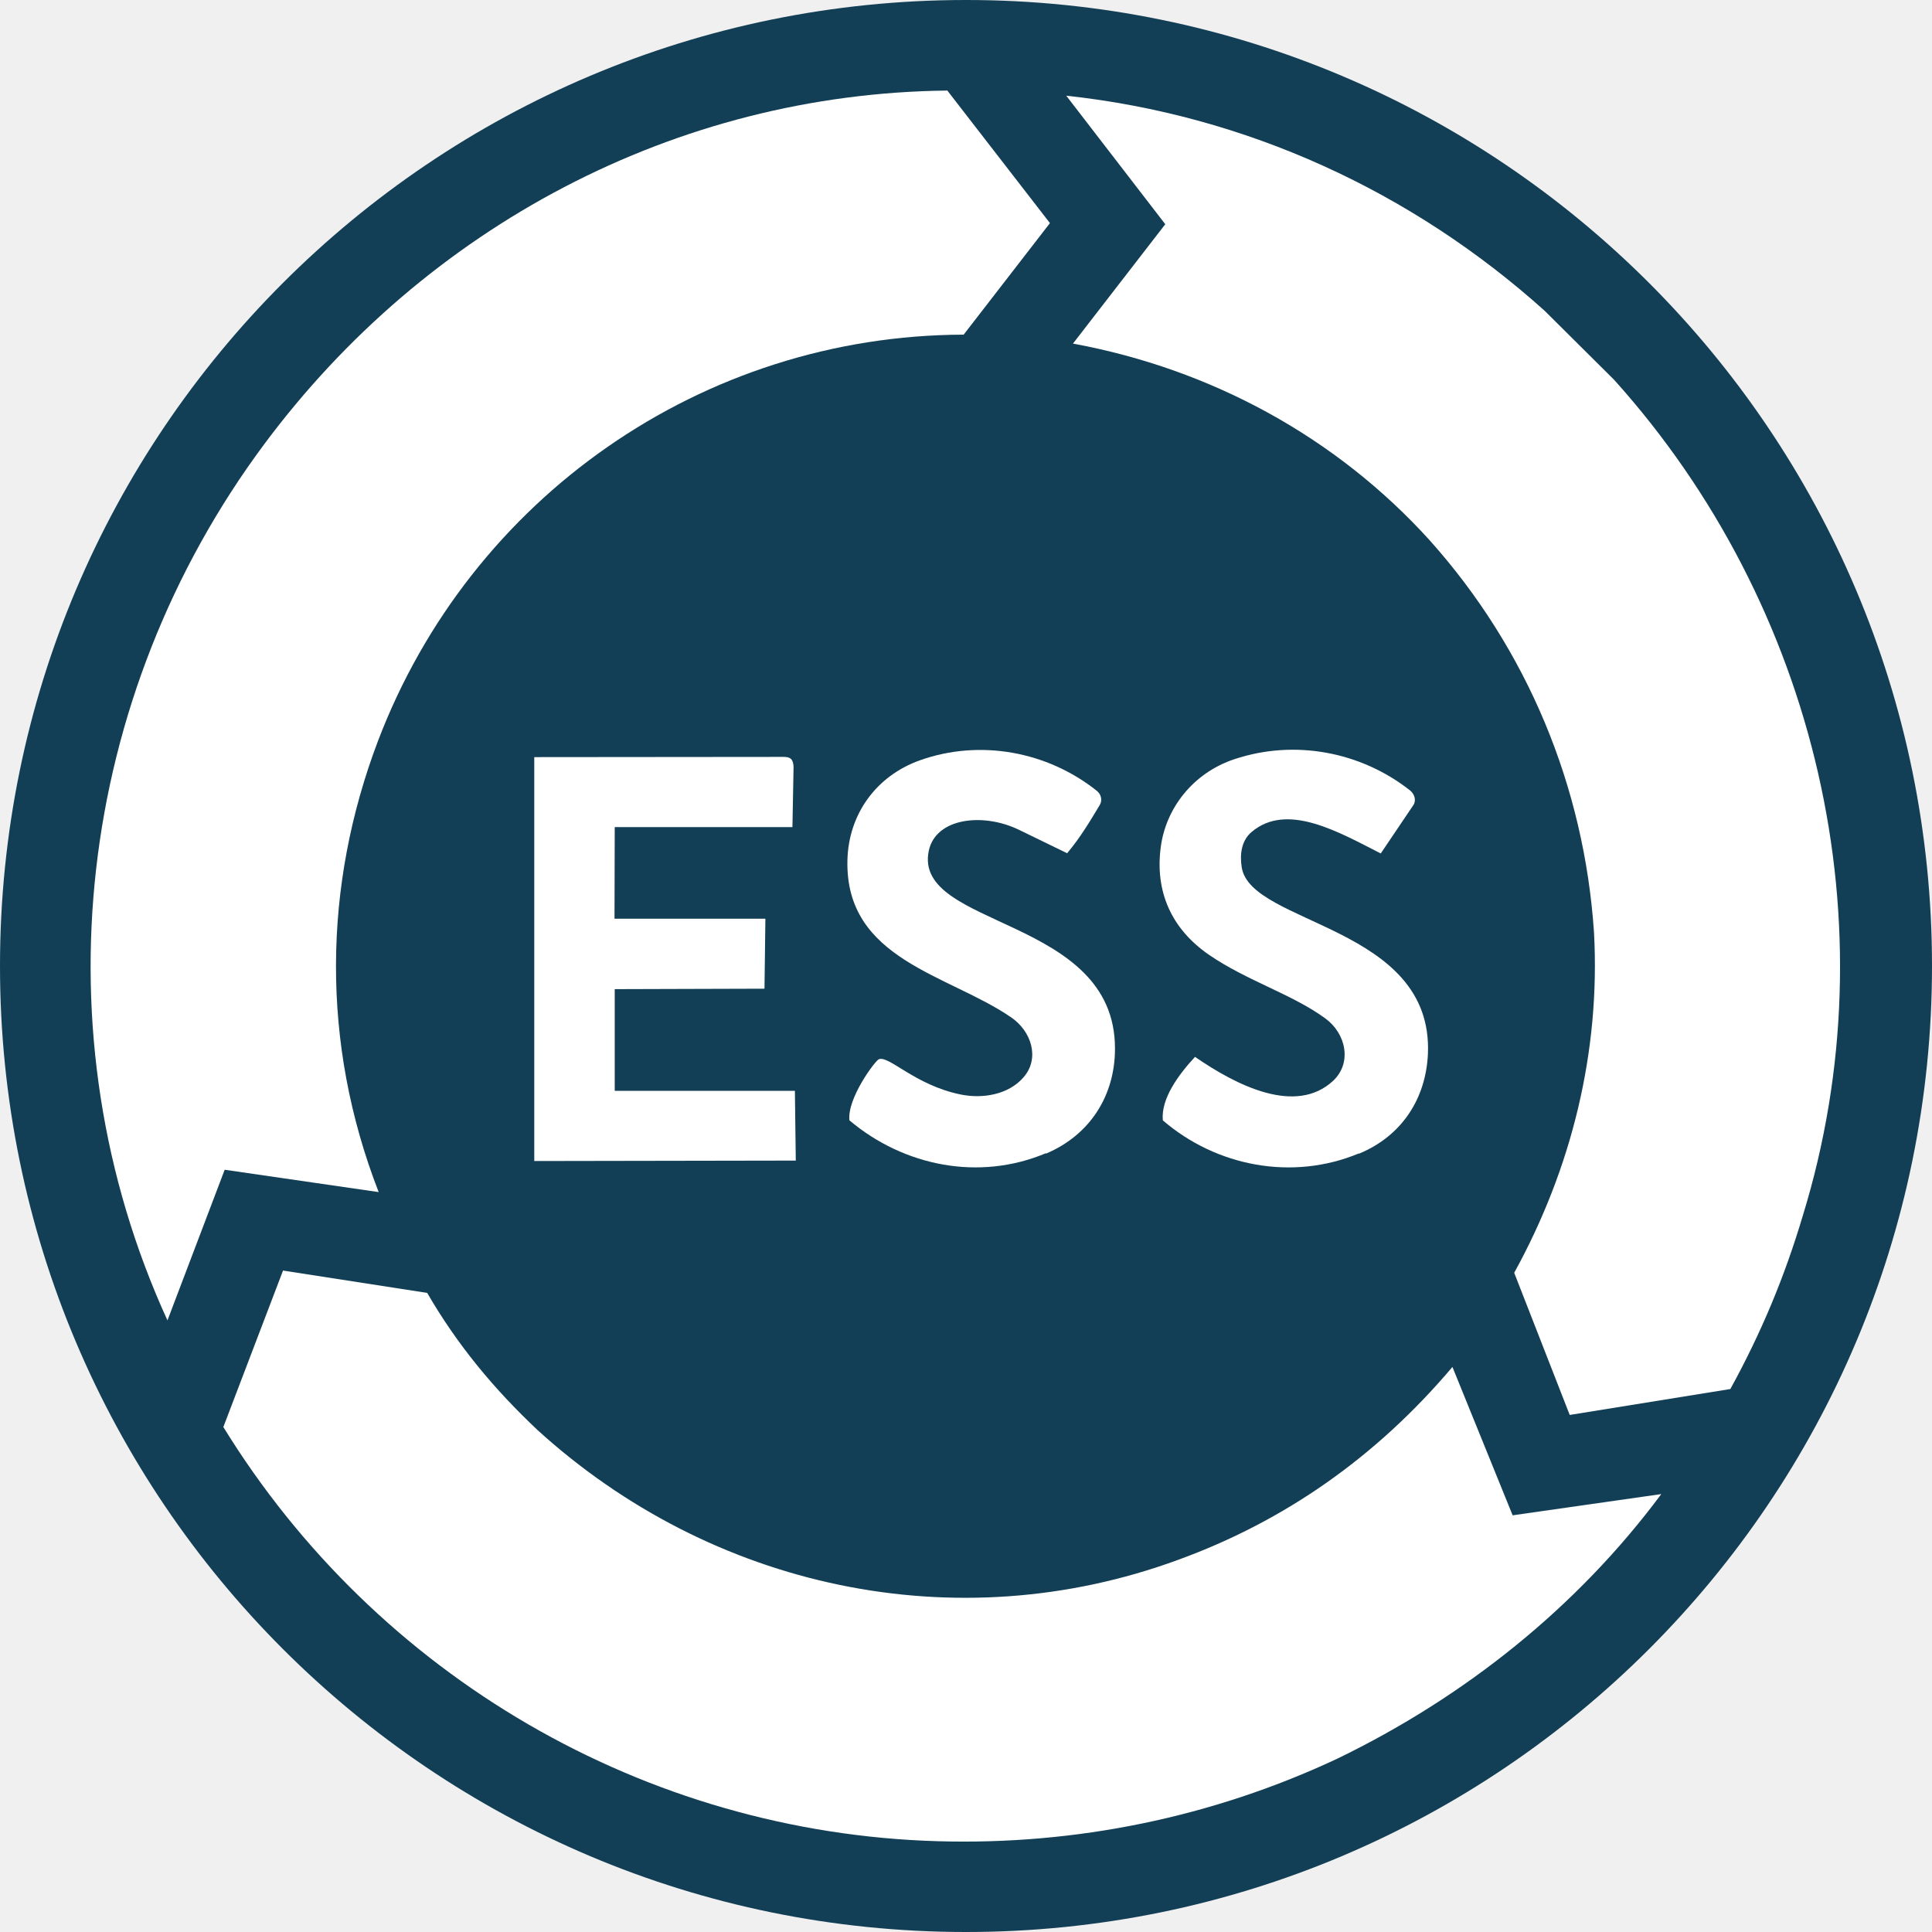
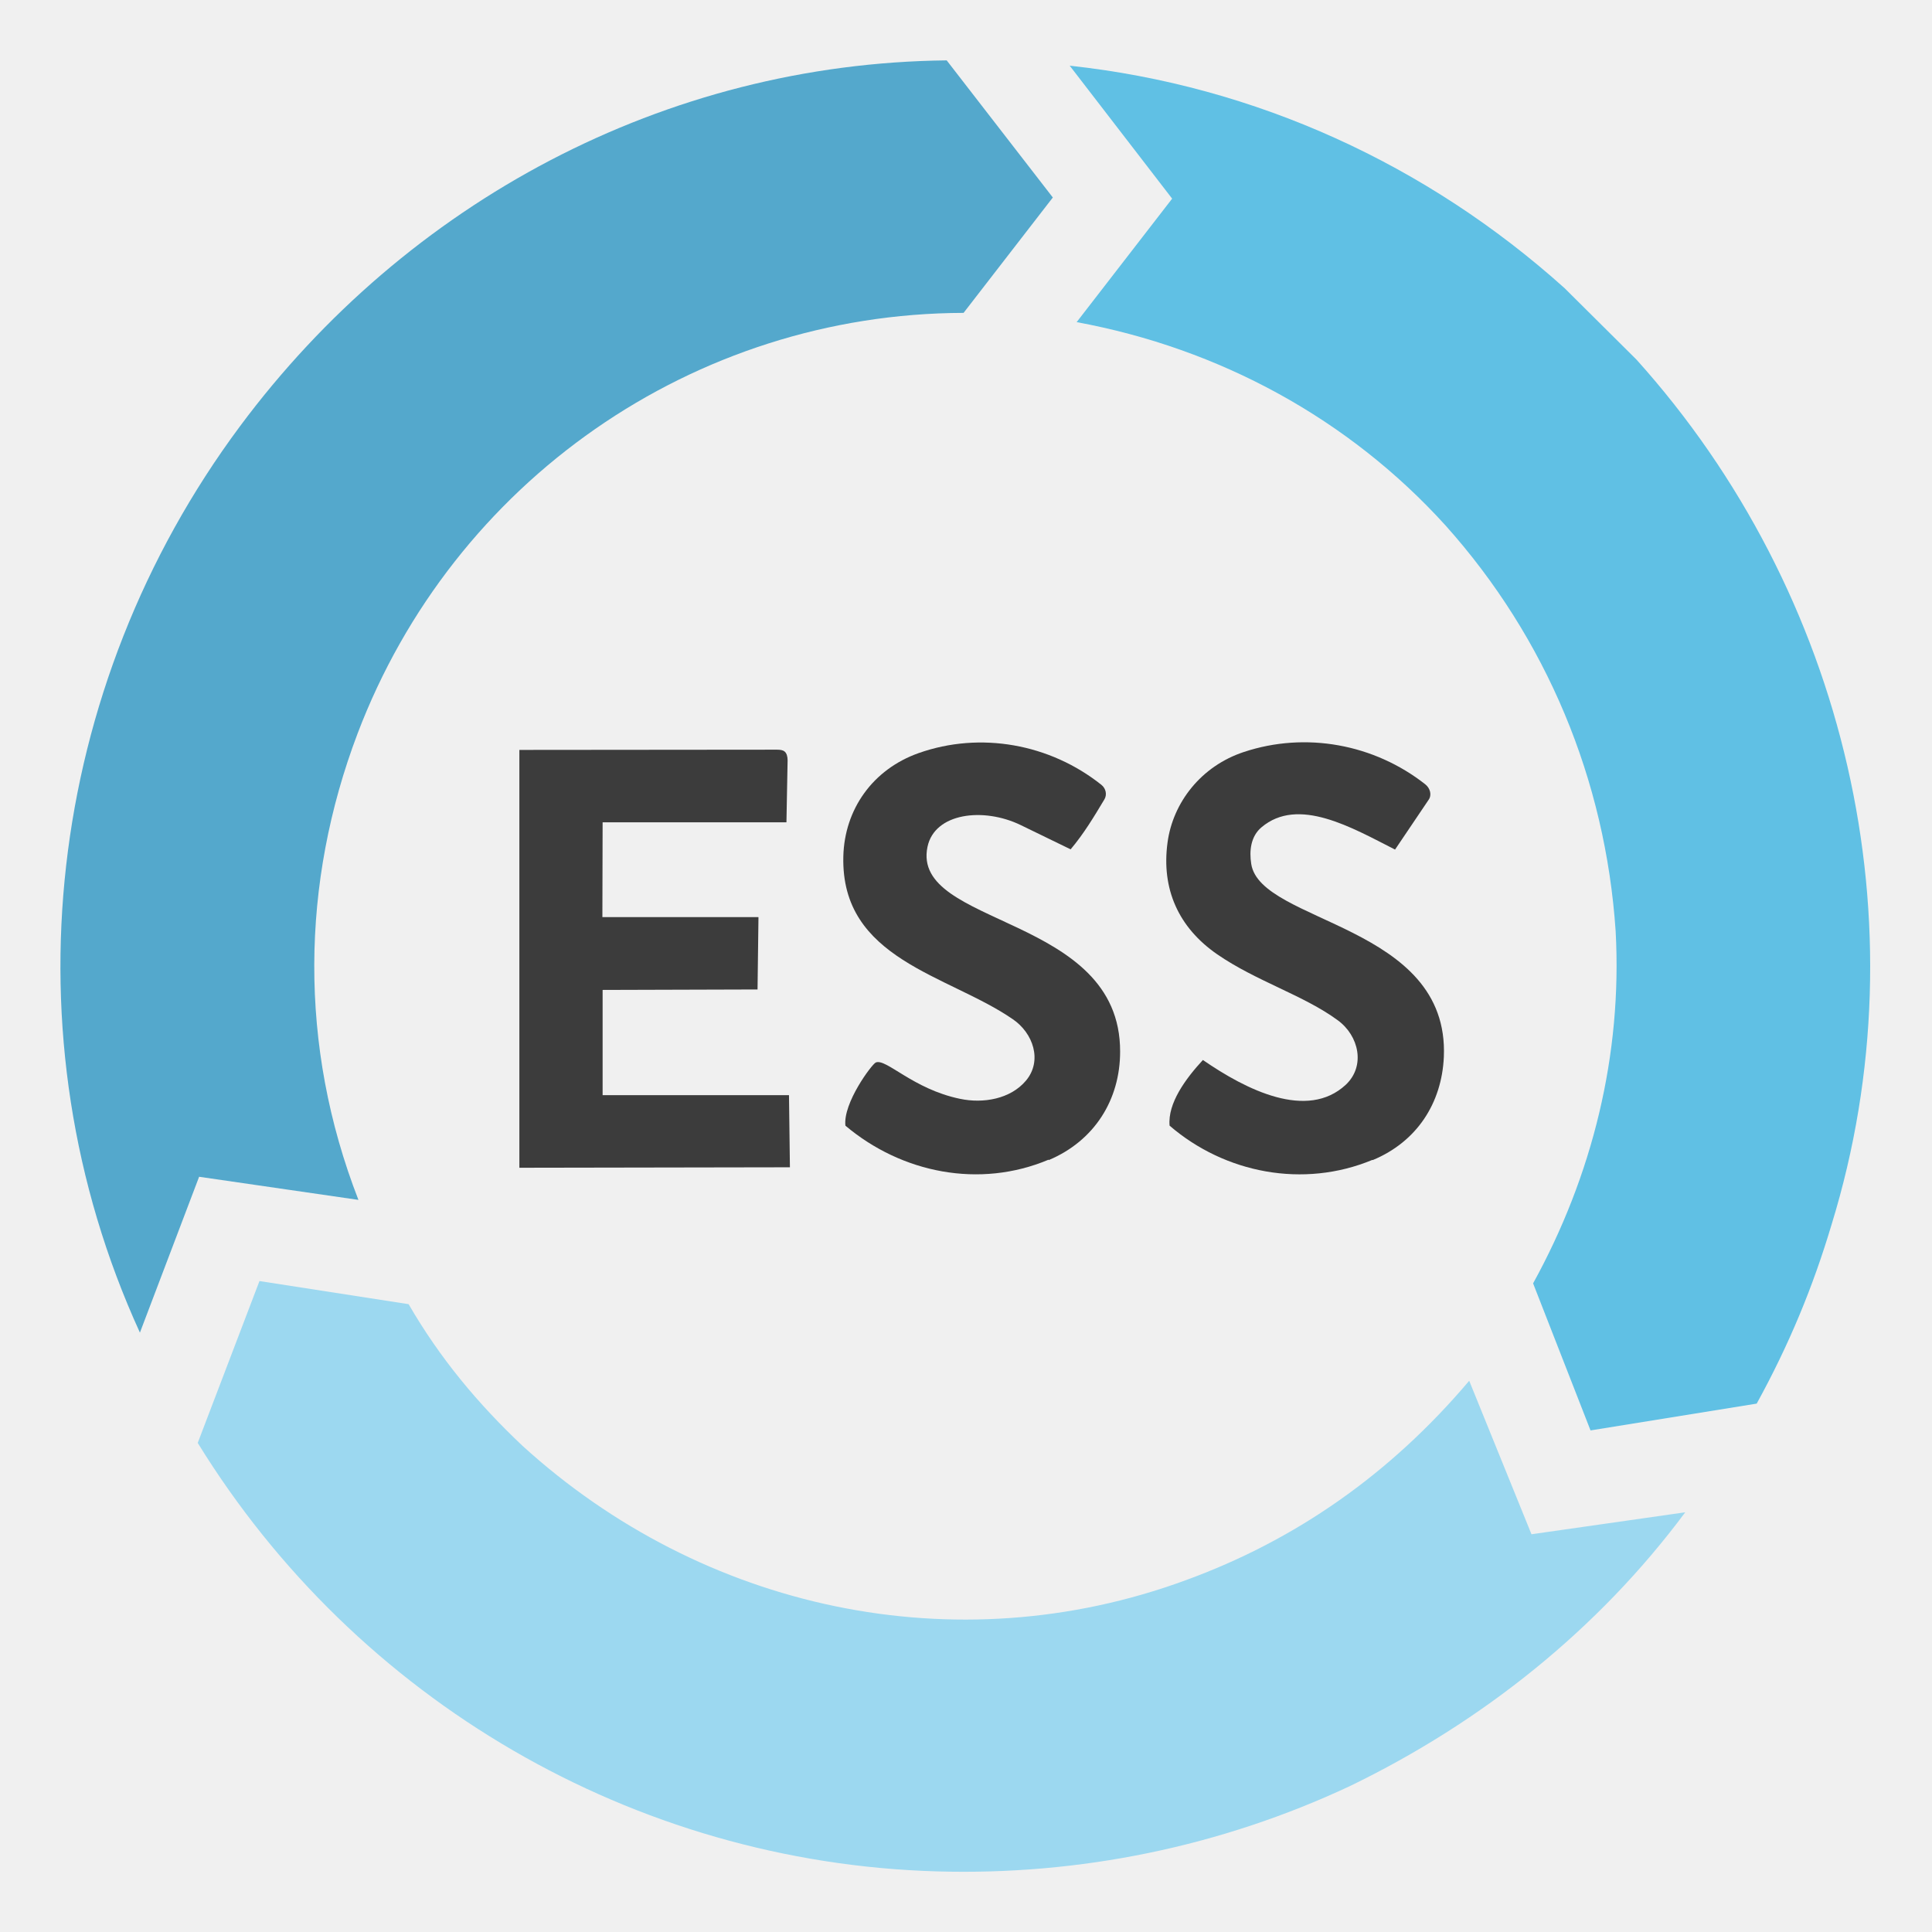
<svg xmlns="http://www.w3.org/2000/svg" viewBox="0 0 64 64" role="img" aria-label="ESS">
-   <circle cx="32" cy="32" r="32" fill="#123F55" />
-   <g fill="#FFFFFF" transform="translate(3.000 3.000) scale(0.74046)">
-     <path d="M12.89,49.28l-6.89-1-2.56,6.74C-2.45,42.14-.62,27.1,7.77,15.82,14.99,6.11,26.16.13,38.33,0l4.59,5.93-3.86,4.99c-11.67.03-22.07,7.29-26.21,18.2-2.44,6.44-2.56,13.48.04,20.16Z" />
-     <path d="M66.17,59.24l-2.48-6.35c2.57-4.67,3.86-9.89,3.57-15.23-.44-6.54-2.99-12.67-7.36-17.55-4.17-4.6-9.76-7.65-15.95-8.79l4.13-5.34L43.65.23c8.06.87,15.47,4.29,21.4,9.62l3.11,3.09c9.07,10.08,12.45,24.37,8.44,37.4-.81,2.72-1.85,5.22-3.24,7.75l-7.19,1.16Z" />
-     <path d="M60.93,57.11l2.69,6.63,6.65-.95c-3.76,5.06-8.78,9.07-14.5,11.84-5.59,2.62-11.7,3.87-17.87,3.69-13.1-.38-25.1-7.39-31.96-18.53l2.67-7,6.45,1c1.35,2.33,2.98,4.29,4.93,6.13,7.78,7.08,18.71,9.47,28.67,5.81,4.75-1.73,8.85-4.59,12.26-8.62Z" />
-     <path d="M30.19,37.06l-.04,3.12-6.7.02v4.55s8.06,0,8.06,0l.04,3.12-11.7.02v-18.07s11.14-.01,11.14-.01c.15,0,.26.02.33.08.09.07.13.22.13.38l-.05,2.68h-7.95s-.01,4.1-.01,4.1h6.74Z" />
-     <path d="M42.74,47.54c-2.99,1.26-6.36.58-8.79-1.47-.11-.98,1.14-2.65,1.31-2.73.44-.2,1.61,1.15,3.65,1.57,1,.21,2.18.01,2.85-.79.72-.86.31-2.06-.58-2.66-2.79-1.92-7.43-2.57-7.32-7.03.05-2.05,1.28-3.77,3.25-4.47,2.68-.95,5.69-.4,7.91,1.37.2.16.25.43.13.63-.45.75-.88,1.47-1.46,2.16l-2.16-1.05c-1.61-.78-3.72-.53-4.03.94-.73,3.48,8.35,2.91,8.33,8.86,0,2.07-1.1,3.85-3.09,4.69Z" />
-     <path d="M56.74,47.55c-2.98,1.24-6.38.58-8.77-1.48-.09-.97.7-2.04,1.44-2.84,1.87,1.29,4.51,2.62,6.18,1.07.86-.81.57-2.12-.35-2.79-1.47-1.08-3.53-1.69-5.21-2.85s-2.42-2.83-2.15-4.83c.23-1.73,1.45-3.31,3.3-3.92,2.68-.89,5.64-.34,7.85,1.4.21.17.29.46.14.67l-1.45,2.15c-1.87-.95-4.19-2.31-5.78-.96-.46.39-.53,1.01-.44,1.58.4,2.58,8.58,2.61,8.33,8.35-.09,1.98-1.15,3.66-3.08,4.46Z" />
+   <g transform="translate(2.000 2.000) scale(0.76599)">
+     <path fill="#54A8CC" d="M12.89,49.28l-6.89-1-2.56,6.74C-2.45,42.14-.62,27.1,7.77,15.82,14.99,6.11,26.16.13,38.33,0l4.59,5.93-3.86,4.99c-11.67.03-22.07,7.29-26.21,18.2-2.44,6.44-2.56,13.48.04,20.16Z" />
+     <path fill="#60C0E4" d="M66.17,59.24l-2.48-6.35c2.57-4.67,3.86-9.89,3.57-15.23-.44-6.54-2.99-12.67-7.36-17.55-4.17-4.6-9.76-7.65-15.95-8.79l4.13-5.34L43.65.23c8.06.87,15.47,4.29,21.4,9.62l3.11,3.09c9.07,10.08,12.45,24.37,8.44,37.4-.81,2.72-1.85,5.22-3.24,7.75l-7.19,1.16Z" />
+     <path fill="#9CD8F0" d="M60.93,57.11l2.69,6.63,6.65-.95c-3.76,5.06-8.78,9.07-14.5,11.84-5.59,2.62-11.7,3.87-17.87,3.69-13.1-.38-25.1-7.39-31.96-18.53l2.67-7,6.45,1c1.35,2.33,2.98,4.29,4.93,6.13,7.78,7.08,18.71,9.47,28.67,5.81,4.75-1.73,8.85-4.59,12.26-8.62Z" />
+     <path fill="#3C3C3C" d="M30.19,37.06l-.04,3.12-6.7.02v4.55s8.06,0,8.06,0l.04,3.12-11.7.02v-18.07s11.14-.01,11.14-.01c.15,0,.26.02.33.08.09.07.13.22.13.38l-.05,2.68h-7.95s-.01,4.1-.01,4.1h6.74Z" />
+     <path fill="#3C3C3C" d="M42.74,47.54c-2.99,1.26-6.36.58-8.79-1.47-.11-.98,1.14-2.65,1.31-2.73.44-.2,1.61,1.15,3.65,1.57,1,.21,2.18.01,2.85-.79.72-.86.31-2.06-.58-2.66-2.79-1.92-7.43-2.57-7.32-7.03.05-2.05,1.28-3.77,3.25-4.47,2.68-.95,5.69-.4,7.91,1.37.2.16.25.43.13.63-.45.75-.88,1.47-1.46,2.16l-2.16-1.05c-1.61-.78-3.72-.53-4.03.94-.73,3.48,8.35,2.91,8.33,8.86,0,2.07-1.1,3.85-3.09,4.69Z" />
+     <path fill="#3C3C3C" d="M56.74,47.55c-2.98,1.24-6.38.58-8.77-1.48-.09-.97.7-2.04,1.44-2.84,1.87,1.29,4.51,2.62,6.18,1.07.86-.81.57-2.12-.35-2.79-1.47-1.08-3.53-1.69-5.21-2.85s-2.42-2.83-2.15-4.83c.23-1.73,1.45-3.31,3.3-3.92,2.68-.89,5.64-.34,7.85,1.4.21.17.29.46.14.67l-1.45,2.15c-1.87-.95-4.19-2.31-5.78-.96-.46.39-.53,1.01-.44,1.58.4,2.58,8.58,2.61,8.33,8.35-.09,1.98-1.15,3.66-3.08,4.46Z" />
  </g>
</svg>
